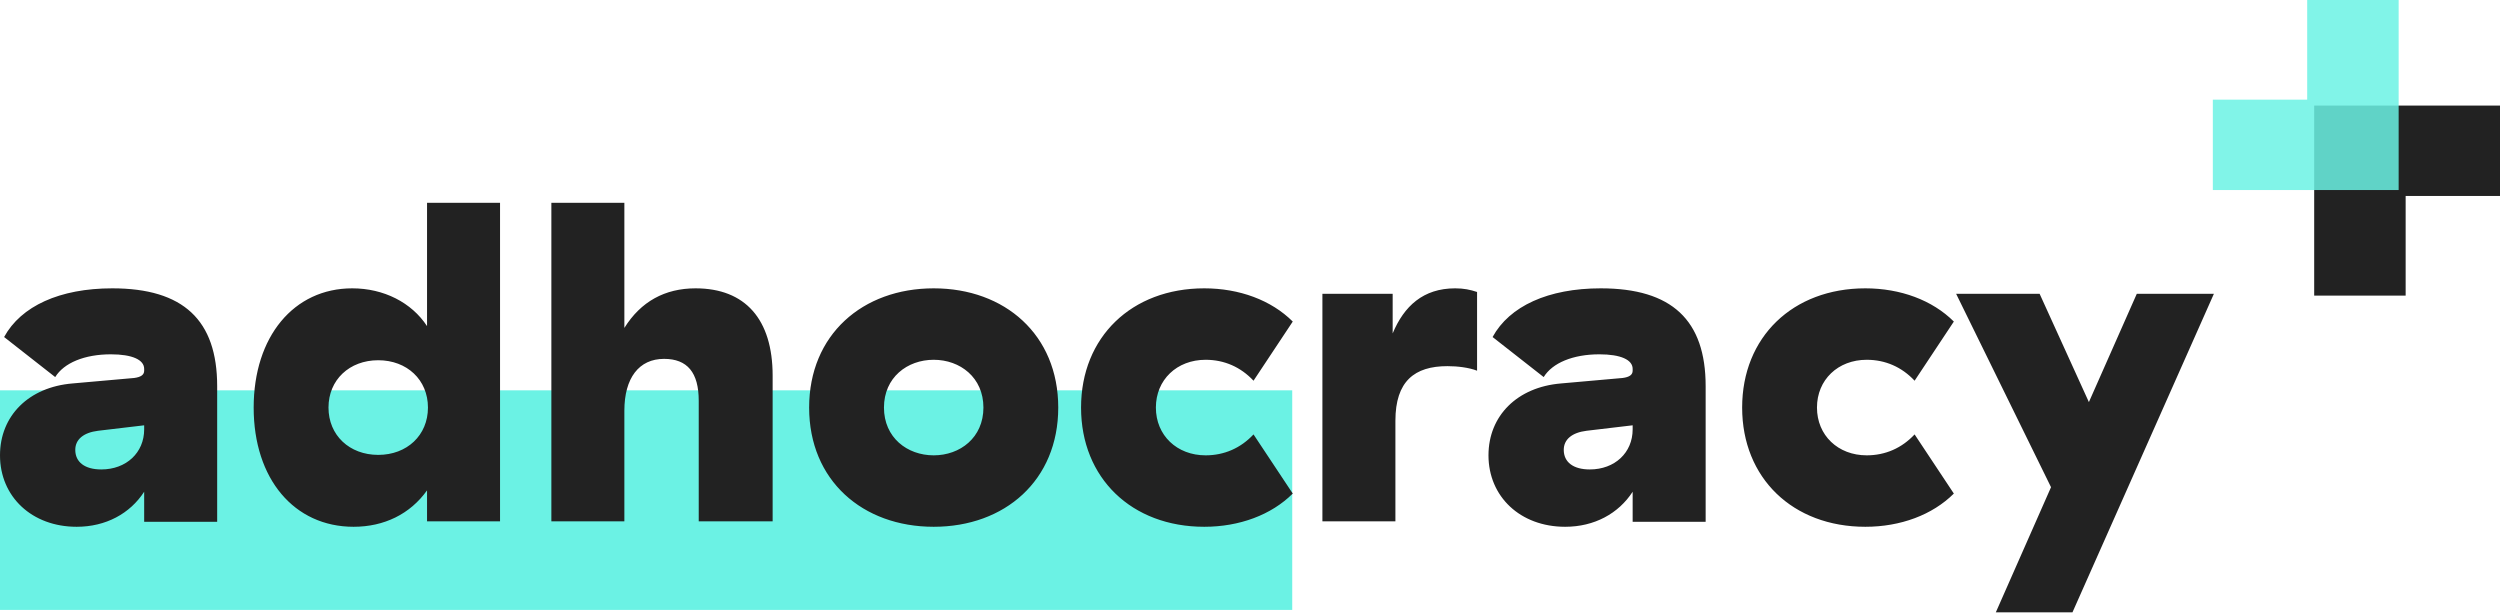
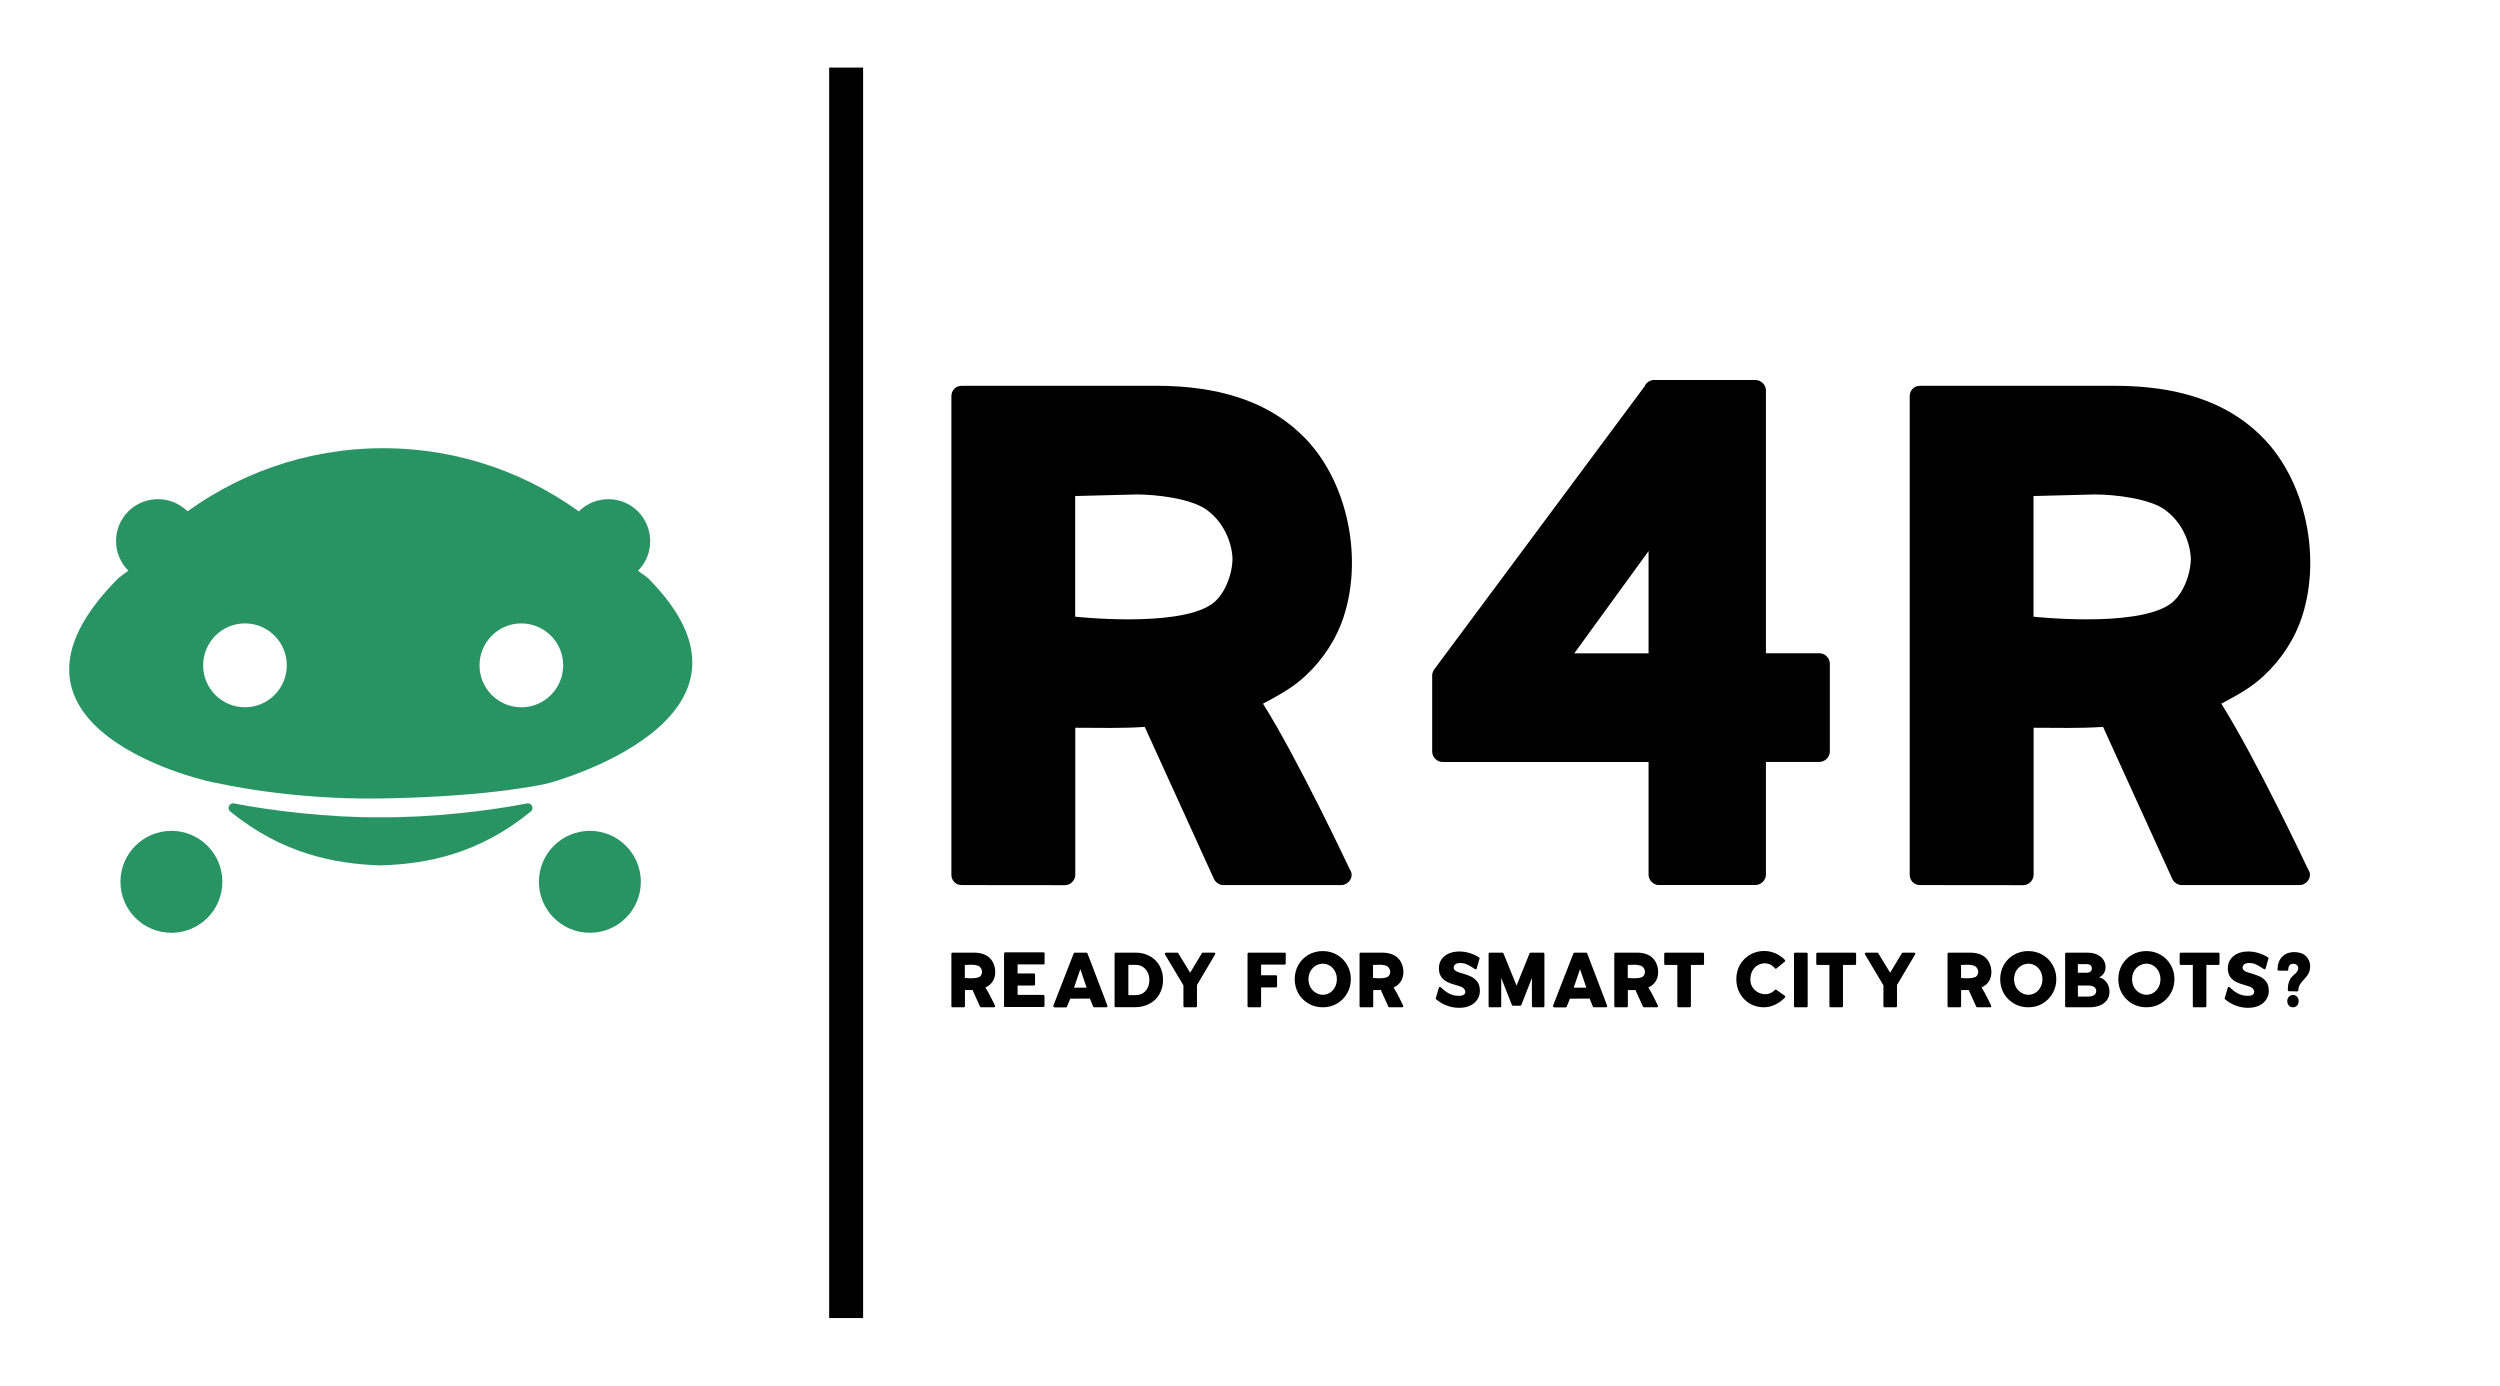
- <svg xmlns="http://www.w3.org/2000/svg" width="592px" height="145px" viewBox="0 0 592 145" version="1.1">
-   <g id="CI" stroke="none" stroke-width="1" fill="none" fill-rule="evenodd">
-     <g id="Logo-variante-1-MR" transform="translate(-1228, -1099)">
-       <g id="a+-logo-wide" transform="translate(1228, 1099)">
-         <rect id="Rectangle" fill="#6BF2E4" x="0" y="92.429" width="306" height="52" />
-         <polygon id="Combined-Shape" fill="#222222" transform="translate(570, 47.5) scale(-1, -1) rotate(-360) translate(-570, -47.5) " points="570.343 25 592 25 592 49.062 592 70 570.935 70 548 70 548 48.596 570.343 48.596" />
-         <polygon id="Combined-Shape" fill-opacity="0.85" fill="#6BF2E4" transform="translate(546, 22.5) rotate(-360) translate(-546, -22.5) " points="546.343 5.92361734e-12 568 5.92361734e-12 568 24.078 568 45 546.852 45 524 45 524 23.596 546.343 23.596" />
-         <path d="M482.981,69.571 L494.649,95.217 L505.993,69.571 L524.251,69.571 L490.76,145 L472.61,145 L485.682,115.367 L463.21,69.571 L482.981,69.571 Z M26.577,68.278 C43.431,68.278 51.426,75.821 51.426,91.446 L51.426,123.557 L34.14,123.557 L34.14,116.445 C30.791,121.617 25.065,124.742 18.15,124.742 C7.563,124.742 3.19744231e-13,117.63 3.19744231e-13,107.824 C3.19744231e-13,98.45 6.806,91.661 17.178,90.799 L31.763,89.506 C33.384,89.291 34.14,88.752 34.14,87.782 L34.14,87.351 C34.14,85.196 31.331,83.903 26.253,83.903 C19.987,83.903 15.125,85.95 13.073,89.291 L0.972,79.808 C4.97,72.481 14.153,68.278 26.577,68.278 Z M118.409,48.02 L118.409,123.449 L101.123,123.449 L101.123,116.122 C97.126,121.725 90.967,124.742 83.729,124.742 C69.684,124.742 60.069,113.428 60.069,96.51 C60.069,79.7 69.576,68.278 83.405,68.278 C90.859,68.278 97.45,71.619 101.123,77.222 L101.123,48.02 L118.409,48.02 Z M221.099,68.278 C237.952,68.278 250.593,79.269 250.593,96.51 C250.593,113.751 237.952,124.742 221.099,124.742 C204.245,124.742 191.604,113.751 191.604,96.51 C191.604,79.269 204.245,68.278 221.099,68.278 Z M285.165,68.278 C293.484,68.278 301.046,71.08 306.124,76.144 L296.833,90.153 C293.808,86.92 289.918,85.196 285.489,85.196 C278.682,85.196 273.713,89.937 273.713,96.51 C273.713,103.083 278.682,107.824 285.489,107.824 C289.918,107.824 293.808,106.1 296.833,102.868 L306.124,116.876 C301.046,121.94 293.484,124.742 285.165,124.742 C267.987,124.742 255.995,113.212 255.995,96.51 C255.995,79.808 267.987,68.278 285.165,68.278 Z M379.049,68.278 C395.903,68.278 403.898,75.821 403.898,91.446 L403.898,123.557 L386.612,123.557 L386.612,116.445 C383.263,121.617 377.537,124.742 370.622,124.742 C360.035,124.742 352.472,117.63 352.472,107.824 C352.472,98.45 359.278,91.661 369.65,90.799 L384.235,89.506 C385.856,89.291 386.612,88.752 386.612,87.782 L386.612,87.351 C386.612,85.196 383.803,83.903 378.725,83.903 C372.459,83.903 367.597,85.95 365.544,89.291 L353.444,79.808 C357.442,72.481 366.625,68.278 379.049,68.278 Z M441.711,68.278 C450.03,68.278 457.592,71.08 462.67,76.144 L453.379,90.153 C450.354,86.92 446.464,85.196 442.035,85.196 C435.229,85.196 430.259,89.937 430.259,96.51 C430.259,103.083 435.229,107.824 442.035,107.824 C446.464,107.824 450.354,106.1 453.379,102.868 L462.67,116.876 C457.592,121.94 450.03,124.742 441.711,124.742 C424.533,124.742 412.541,113.212 412.541,96.51 C412.541,79.808 424.533,68.278 441.711,68.278 Z M147.849,48.02 L147.849,77.653 C151.739,71.403 157.464,68.278 164.703,68.278 C176.479,68.278 182.961,75.606 182.961,88.967 L182.961,123.449 L165.459,123.449 L165.459,94.894 C165.459,88.213 162.758,84.98 157.248,84.98 C151.306,84.98 147.849,89.506 147.849,97.264 L147.849,123.449 L130.563,123.449 L130.563,48.02 L147.849,48.02 Z M344.585,68.278 C346.638,68.278 348.15,68.602 349.771,69.14 L349.771,87.782 C347.826,87.028 345.125,86.704 342.749,86.704 C334.97,86.704 330.432,90.26 330.432,99.635 L330.432,123.449 L313.146,123.449 L313.146,69.571 L329.784,69.571 L329.784,78.946 C332.485,72.481 337.023,68.278 344.585,68.278 Z M34.14,100.713 L23.228,102.006 C19.771,102.437 17.826,104.053 17.826,106.531 C17.826,109.441 20.095,111.165 23.984,111.165 C29.926,111.165 34.14,107.178 34.14,101.682 L34.14,100.713 Z M386.612,100.713 L375.7,102.006 C372.243,102.437 370.298,104.053 370.298,106.531 C370.298,109.441 372.567,111.165 376.456,111.165 C382.398,111.165 386.612,107.178 386.612,101.682 L386.612,100.713 Z M221.099,85.196 C214.832,85.196 209.322,89.398 209.322,96.51 C209.322,103.622 214.832,107.824 221.099,107.824 C227.365,107.824 232.875,103.622 232.875,96.51 C232.875,89.398 227.365,85.196 221.099,85.196 Z M89.563,85.304 C82.757,85.304 77.787,89.937 77.787,96.51 C77.787,103.083 82.757,107.717 89.563,107.717 C96.369,107.717 101.339,103.083 101.339,96.51 C101.339,89.937 96.369,85.304 89.563,85.304 Z" id="Combined-Shape" fill="#222222" fill-rule="nonzero" />
+ <svg xmlns="http://www.w3.org/2000/svg" version="1.1" id="Ebene_1" x="0px" y="0px" viewBox="0 0 2378.9 1318.5" style="enable-background:new 0 0 2378.9 1318.5;" xml:space="preserve">
+   <style type="text/css">
+ 	.st0{fill:none;}
+ 	.st1{fill:#299463;}
+ </style>
+   <rect class="st0" width="2378.9" height="1318.5" />
+   <g>
+     <g>
+       <path class="st1" d="M561.3,887.6c-26.8,0-48.5-21.7-48.5-48.5c0-26.8,21.7-48.5,48.5-48.5c26.8,0,48.5,21.7,48.5,48.5    C609.8,865.9,588.1,887.6,561.3,887.6L561.3,887.6z" />
+       <path class="st1" d="M163.1,887.6c-26.8,0-48.5-21.7-48.5-48.5c0-26.8,21.7-48.5,48.5-48.5c26.8,0,48.5,21.7,48.5,48.5    C211.6,865.9,189.9,887.6,163.1,887.6L163.1,887.6z" />
+     </g>
+     <rect x="789" y="64.3" width="32.3" height="1189.9" />
+     <path d="M915.2,842.2c-6.1,0-9.9-4.6-9.9-9.9V377c0-5.3,3.8-9.9,9.9-9.9h185.4c57.8,0,103.3,14.4,135.3,44.1   c47.1,42.6,63.1,123.1,40.3,182.4c-8.4,21.3-22.8,41-41,55.5c-10.6,8.4-22,14.4-33.4,20.5c32.7,51.7,82.1,156.6,82.1,156.6   c0.8,1.5,2.3,3.8,2.3,6.1c0,5.3-4.6,9.9-9.9,9.9h-112.5c-3,0-6.8-2.3-8.4-5.3l-66.1-145.2c-23.6,1.5-41.8,0.8-66.1,0.8v139.9   c0,5.3-4.6,9.9-9.9,9.9L915.2,842.2L915.2,842.2L915.2,842.2z M1023.1,586.8c0,0,95.7,10.6,129.2-11.4   c12.9-8.4,20.5-28.9,20.5-44.1c-0.8-16.7-9.1-34.2-22.8-44.8c-14.4-12.2-50.2-16-68.4-16l-58.5,1.5V586.8L1023.1,586.8   L1023.1,586.8z M1578.6,842.2c-5.3,0-9.9-4.6-9.9-9.9V725.1h-196c-5.3,0-9.9-4.6-9.9-9.9v-73c0-1.5,0.8-3,1.5-4.6l200.6-269.9   c1.5-3.8,5.3-6.1,9.1-6.1h96.5c5.3,0,9.9,4.6,9.9,9.9v250.1h50.9c5.3,0,9.9,4.6,9.9,9.9v83.6c0,5.3-4.6,9.9-9.9,9.9h-50.9v107.2   c0,5.3-4.6,9.9-9.9,9.9H1578.6L1578.6,842.2z M1498,621.7h70.7v-97.3L1498,621.7L1498,621.7z M1827.1,842.2c-6.1,0-9.9-4.6-9.9-9.9   V377c0-5.3,3.8-9.9,9.9-9.9h185.4c57.8,0,103.3,14.4,135.3,44.1c47.1,42.6,63.1,123.1,40.3,182.4c-8.4,21.3-22.8,41-41,55.5   c-10.6,8.4-22,14.4-33.4,20.5c32.7,51.7,82.1,156.6,82.1,156.6c0.8,1.5,2.3,3.8,2.3,6.1c0,5.3-4.6,9.9-9.9,9.9h-112.5   c-3,0-6.8-2.3-8.4-5.3l-66.1-145.2c-23.6,1.5-41.8,0.8-66.1,0.8v139.9c0,5.3-4.6,9.9-9.9,9.9L1827.1,842.2L1827.1,842.2   L1827.1,842.2z M1935,586.8c0,0,95.7,10.6,129.2-11.4c12.9-8.4,20.5-28.9,20.5-44.1c-0.8-16.7-9.1-34.2-22.8-44.8   c-14.4-12.2-50.2-16-68.4-16L1935,472V586.8L1935,586.8L1935,586.8z" />
+     <path d="M906.4,958.5c-0.7,0-1.1-0.5-1.1-1.1v-49.8c0-0.6,0.4-1.1,1.1-1.1h20.3c6.3,0,11.3,1.6,14.8,4.8c5.2,4.7,6.9,13.5,4.4,20   c-0.9,2.3-2.5,4.5-4.5,6.1c-1.2,0.9-2.4,1.6-3.7,2.2c3.6,5.7,9,17.1,9,17.1c0.1,0.2,0.2,0.4,0.2,0.7c0,0.6-0.5,1.1-1.1,1.1h-12.3   c-0.3,0-0.7-0.2-0.9-0.6l-7.2-15.9c-2.6,0.2-4.6,0.1-7.2,0.1v15.3c0,0.6-0.5,1.1-1.1,1.1L906.4,958.5L906.4,958.5L906.4,958.5z    M918.2,930.6c0,0,10.5,1.2,14.1-1.2c1.4-0.9,2.2-3.2,2.2-4.8c-0.1-1.8-1-3.7-2.5-4.9c-1.6-1.3-5.5-1.7-7.5-1.7l-6.4,0.2V930.6   L918.2,930.6L918.2,930.6z M955.4,958.5v-49.8c0-2.1,0.4-2.5,1.1-2.5h36.4c0.6,0,1.1,0.4,1.1,1v9.4c0,0.6-0.5,1.1-1.1,1.1h-24.6   v8.6h15.5c0.6,0,1.1,0.5,1.1,1.1v9.3c0,0.6-0.5,1.1-1.1,1.1h-15.5v8.9h24.5c0.6,0,1.1,0.5,1.1,1.1v9.3c0,0.6-0.5,1.1-1.1,1.1h-36.3   C955.8,958.2,955.4,957.7,955.4,958.5L955.4,958.5L955.4,958.5z M1003.3,958.5c-0.3,0-0.7-0.2-0.8-0.5c-0.2-0.2-0.2-0.7-0.2-1   l19.4-49.8c0.2-0.4,0.6-0.7,1-0.7h11.1c0.4,0,0.8,0.2,1,0.7l19,49.8c0.1,0.3,0.1,0.7-0.2,1c-0.2,0.3-0.5,0.5-0.8,0.5h-11.6   c-0.4,0-0.8-0.2-1-0.7l-3.1-7.6l-18.7,0.1l-3.1,7.6c-0.2,0.4-0.6,0.7-1,0.7H1003.3L1003.3,958.5L1003.3,958.5z M1022,939.8h12   l-6-17.6L1022,939.8L1022,939.8z M1061.7,958.5c-0.7,0-1.1-0.5-1.1-1.1v-49.8c0-0.6,0.4-1.1,1.1-1.1h18.9c5,0,9.6,1.1,13.5,3.3   c4,2.2,7.1,5.2,9.3,9.2c2.2,3.9,3.3,8.4,3.3,13.4c0,5.1-1.2,9.6-3.4,13.5c-2.2,4-5.4,7.1-9.5,9.2c-4,2.2-8.6,3.3-13.7,3.3H1061.7   L1061.7,958.5L1061.7,958.5z M1073.5,946.9h7.3c2.4,0,4.7-0.6,6.6-1.7c1.9-1.2,3.5-2.9,4.6-5.1c1.1-2.2,1.7-4.7,1.7-7.5   c0-2.7-0.6-5.3-1.7-7.5c-1.2-2.2-2.7-3.9-4.7-5.2c-2-1.2-4.3-1.8-6.8-1.8h-6.8V946.9L1073.5,946.9z M1127.1,958.5   c-0.6,0-1-0.5-1-1.1v-19.8l-17.6-29.5c-0.2-0.3-0.2-0.7,0.1-1.1c0.2-0.3,0.5-0.5,0.9-0.5h10.8c0.4,0,0.7,0.2,0.9,0.6l11.3,18.5   l11.1-18.5c0.2-0.3,0.5-0.6,0.9-0.6h10.9c0.3,0,0.7,0.2,0.9,0.5c0.2,0.3,0.2,0.7,0,1.1l-17.3,29.2v20.1c0,0.6-0.5,1.1-1.1,1.1   H1127.1L1127.1,958.5L1127.1,958.5z M1188.2,958.5c-0.6,0-1.1-0.5-1.1-1.1v-49.8c0-0.6,0.5-1.1,1.1-1.1h34.3c0.3,0,0.6,0.1,0.7,0.3   c0.2,0.2,0.3,0.4,0.3,0.7l-0.1,9.3c0,0.6-0.5,1.1-1.1,1.1H1200v10.1h14.1c0.6,0,1.1,0.5,1.1,1.1v9.4c0,0.6-0.5,1.1-1.1,1.1H1200   v17.8c0,0.6-0.4,1.1-1,1.1L1188.2,958.5L1188.2,958.5L1188.2,958.5z M1258.7,958.5c-5,0-9.6-1.2-13.5-3.5c-4.1-2.3-7.3-5.7-9.7-9.6   c-2.3-4.1-3.5-8.7-3.5-13.7c0-4.9,1.2-9.5,3.5-13.6c2.4-4.1,5.6-7.3,9.6-9.6c4.1-2.3,8.6-3.5,13.6-3.5c4.9,0,9.5,1.2,13.5,3.5   c4.1,2.3,7.3,5.6,9.6,9.6c2.4,4.1,3.6,8.6,3.6,13.6c0,5-1.2,9.6-3.6,13.6c-2.3,4.1-5.6,7.3-9.6,9.7   C1268.1,957.4,1263.6,958.5,1258.7,958.5L1258.7,958.5z M1258.8,946.6c2.4,0,4.7-0.7,6.6-1.9c2.1-1.3,3.7-3.1,4.9-5.4   c1.2-2.2,1.8-4.8,1.8-7.6c0-2.7-0.6-5.2-1.8-7.5c-1.2-2.2-2.8-4-4.9-5.3c-2-1.2-4.2-1.9-6.6-1.9c-2.5,0-4.7,0.7-6.8,1.9   c-2.2,1.3-3.8,3.1-5.1,5.3c-1.2,2.3-1.8,4.8-1.8,7.5c0,2.7,0.6,5.3,1.8,7.6c1.3,2.2,3,4.1,5.1,5.3   C1254.1,945.9,1256.3,946.6,1258.8,946.6L1258.8,946.6z M1294.8,958.5c-0.7,0-1.1-0.5-1.1-1.1v-49.8c0-0.6,0.4-1.1,1.1-1.1h20.3   c6.3,0,11.3,1.6,14.8,4.8c5.2,4.7,6.9,13.5,4.4,20c-0.9,2.3-2.5,4.5-4.5,6.1c-1.2,0.9-2.4,1.6-3.7,2.2c3.6,5.7,9,17.1,9,17.1   c0.1,0.2,0.2,0.4,0.2,0.7c0,0.6-0.5,1.1-1.1,1.1H1322c-0.3,0-0.7-0.2-0.9-0.6l-7.2-15.9c-2.6,0.2-4.6,0.1-7.2,0.1v15.3   c0,0.6-0.5,1.1-1.1,1.1L1294.8,958.5L1294.8,958.5L1294.8,958.5z M1306.6,930.6c0,0,10.5,1.2,14.1-1.2c1.4-0.9,2.2-3.2,2.2-4.8   c-0.1-1.8-1-3.7-2.5-4.9c-1.6-1.3-5.5-1.7-7.5-1.7l-6.4,0.2V930.6L1306.6,930.6L1306.6,930.6z M1388.4,959c-4,0-8-0.7-11.8-2.2   c-3.8-1.4-7.2-3.5-10.1-6c-0.3-0.3-0.4-0.8-0.2-1.2l2.9-9.9c0.2-0.3,0.4-0.6,0.7-0.6c0.3-0.1,0.7,0,0.9,0.2   c4.4,4.2,9.4,7.9,15.6,8.2c1.7,0.1,3.5,0.2,5.1-0.3c4.9-1.6,2.8-6.6-0.8-8.1c-1.2-0.5-3-1.1-5.2-1.7c-3.3-0.9-6.1-1.9-8.1-2.9   c-2.2-1-4.2-2.6-5.8-4.7c-1.6-2.2-2.4-5-2.4-8.4c0-3.2,0.8-6.1,2.5-8.5c1.7-2.4,4-4.3,6.9-5.6c2.9-1.2,6.3-1.9,10.1-1.9   c3.4,0,6.7,0.5,10.1,1.6c3.2,1,6.2,2.4,8.7,4.1c0.4,0.3,0.6,0.8,0.3,1.3l-2.7,9.3c-0.1,0.3-0.3,0.5-0.7,0.6   c-0.2,0.1-0.6,0.1-0.8-0.1c-3.7-2.3-7.5-5.2-11.9-5.7c-2.9-0.4-7.3-0.2-8.3,3.2c-1.2,4.5,5.3,5.7,8.3,6.6c3.3,1,6.1,2,8.2,3   c2.2,1.1,4.2,2.7,5.8,4.8c1.7,2.2,2.5,5.1,2.5,8.6c0,3.4-0.9,6.3-2.7,8.8c-1.7,2.5-4.1,4.3-7.1,5.7   C1395.5,958.4,1392.2,959,1388.4,959L1388.4,959L1388.4,959z M1417.6,958.5c-0.6,0-1.1-0.5-1.1-1.1v-49.8c0-0.6,0.5-1.1,1.1-1.1h12   c0.4,0,0.8,0.2,1,0.6l12.5,30.8l12.4-30.8c0.2-0.3,0.6-0.6,1-0.6h12c0.6,0,1.1,0.5,1.1,1.1v49.8c0,0.6-0.5,1.1-1.1,1.1h-9.7   c-0.6,0-1.1-0.5-1.1-1.1v-26.8l-10.1,25.8c-0.2,0.3-0.6,0.6-0.9,0.6h-7c-0.4,0-0.8-0.2-1-0.6l-10.2-25.8v26.8   c0,0.6-0.5,1.1-1.1,1.1H1417.6L1417.6,958.5L1417.6,958.5z M1478.8,958.5c-0.3,0-0.7-0.2-0.8-0.5c-0.2-0.2-0.2-0.7-0.2-1l19.4-49.8   c0.2-0.4,0.6-0.7,1-0.7h11.1c0.4,0,0.8,0.2,1,0.7l19,49.8c0.1,0.3,0.1,0.7-0.2,1c-0.2,0.3-0.5,0.5-0.8,0.5h-11.6   c-0.4,0-0.8-0.2-1-0.7l-3.1-7.6l-18.7,0.1l-3.1,7.6c-0.2,0.4-0.6,0.7-1,0.7H1478.8L1478.8,958.5L1478.8,958.5z M1497.5,939.8h12   l-6-17.6L1497.5,939.8L1497.5,939.8z M1537.2,958.5c-0.7,0-1.1-0.5-1.1-1.1v-49.8c0-0.6,0.4-1.1,1.1-1.1h20.3   c6.3,0,11.3,1.6,14.8,4.8c5.2,4.7,6.9,13.5,4.4,20c-0.9,2.3-2.5,4.5-4.5,6.1c-1.2,0.9-2.4,1.6-3.7,2.2c3.6,5.7,9,17.1,9,17.1   c0.1,0.2,0.2,0.4,0.2,0.7c0,0.6-0.5,1.1-1.1,1.1h-12.3c-0.3,0-0.7-0.2-0.9-0.6l-7.2-15.9c-2.6,0.2-4.6,0.1-7.2,0.1v15.3   c0,0.6-0.5,1.1-1.1,1.1L1537.2,958.5L1537.2,958.5L1537.2,958.5z M1549,930.6c0,0,10.5,1.2,14.1-1.2c1.4-0.9,2.2-3.2,2.2-4.8   c-0.1-1.8-1-3.7-2.5-4.9c-1.6-1.3-5.5-1.7-7.5-1.7l-6.4,0.2V930.6L1549,930.6L1549,930.6z M1597.1,958.5c-0.6,0-1-0.5-1-1.1v-39.2   h-11.4c-0.6,0-1.1-0.4-1.1-1v-9.6c0-0.6,0.5-1.1,1.1-1.1h35.7c0.7,0,1.1,0.5,1.1,1.1v9.6c0,0.6-0.4,1-1.1,1H1609v39.2   c0,0.6-0.5,1.1-1.1,1.1H1597.1L1597.1,958.5L1597.1,958.5z M1678.4,958.5c-4.9,0-9.4-1.2-13.4-3.5c-4-2.4-7.1-5.7-9.4-9.7   s-3.4-8.6-3.4-13.7c0-4.9,1.2-9.5,3.5-13.6c2.3-4,5.6-7.2,9.6-9.6c4.1-2.3,8.6-3.5,13.5-3.5c3.7,0,7.2,0.8,10.7,2.3   c3.5,1.6,6.5,3.7,9,6.3c0.3,0.4,0.3,1,0,1.4l-7.9,6.5c-0.2,0.2-0.5,0.4-0.8,0.4s-0.7-0.2-0.8-0.4c-4.2-5.2-11.1-6.2-16.8-2.7   c-5,3.1-6.8,8.7-6.6,14.4c0.2,5.7,4.4,10.6,9.9,12.3c5,1.5,9.9,0.3,13.5-3.5c0.2-0.2,0.5-0.3,0.8-0.2c0.3,0,0.6,0.1,0.7,0.3   l8.1,5.7c0.3,0.4,0.3,1,0,1.4c-2.7,2.8-5.8,5.2-9.3,6.8C1685.6,957.7,1682,958.5,1678.4,958.5L1678.4,958.5L1678.4,958.5z    M1708.2,958.5c-0.6,0-1.1-0.5-1.1-1.1v-49.8c0-0.6,0.5-1.1,1.1-1.1h10.8c0.6,0,1.1,0.5,1.1,1.1v49.8c0,0.6-0.5,1.1-1.1,1.1H1708.2   L1708.2,958.5z M1741.8,958.5c-0.6,0-1-0.5-1-1.1v-39.2h-11.4c-0.6,0-1.1-0.4-1.1-1v-9.6c0-0.6,0.5-1.1,1.1-1.1h35.7   c0.7,0,1.1,0.5,1.1,1.1v9.6c0,0.6-0.4,1-1.1,1h-11.4v39.2c0,0.6-0.5,1.1-1.1,1.1H1741.8L1741.8,958.5L1741.8,958.5z M1793.2,958.5   c-0.6,0-1-0.5-1-1.1v-19.8l-17.6-29.5c-0.2-0.3-0.2-0.7,0.1-1.1c0.2-0.3,0.5-0.5,0.9-0.5h10.8c0.4,0,0.7,0.2,0.9,0.6l11.3,18.5   l11.1-18.5c0.2-0.3,0.5-0.6,0.9-0.6h10.9c0.3,0,0.7,0.2,0.9,0.5c0.2,0.3,0.2,0.7,0,1.1l-17.3,29.2v20.1c0,0.6-0.5,1.1-1.1,1.1   H1793.2L1793.2,958.5z M1854.3,958.5c-0.7,0-1.1-0.5-1.1-1.1v-49.8c0-0.6,0.4-1.1,1.1-1.1h20.3c6.3,0,11.3,1.6,14.8,4.8   c5.2,4.7,6.9,13.5,4.4,20c-0.9,2.3-2.5,4.5-4.5,6.1c-1.2,0.9-2.4,1.6-3.7,2.2c3.6,5.7,9,17.1,9,17.1c0.1,0.2,0.2,0.4,0.2,0.7   c0,0.6-0.5,1.1-1.1,1.1h-12.3c-0.3,0-0.7-0.2-0.9-0.6l-7.2-15.9c-2.6,0.2-4.6,0.1-7.2,0.1v15.3c0,0.6-0.5,1.1-1.1,1.1L1854.3,958.5   L1854.3,958.5L1854.3,958.5z M1866.1,930.6c0,0,10.5,1.2,14.1-1.2c1.4-0.9,2.2-3.2,2.2-4.8c-0.1-1.8-1-3.7-2.5-4.9   c-1.6-1.3-5.5-1.7-7.5-1.7l-6.4,0.2L1866.1,930.6L1866.1,930.6L1866.1,930.6z M1930,958.5c-5,0-9.6-1.2-13.5-3.5   c-4.1-2.3-7.3-5.7-9.7-9.6c-2.3-4.1-3.5-8.7-3.5-13.7c0-4.9,1.2-9.5,3.5-13.6c2.4-4.1,5.6-7.3,9.6-9.6c4.1-2.3,8.6-3.5,13.6-3.5   c4.9,0,9.5,1.2,13.5,3.5c4.1,2.3,7.3,5.6,9.6,9.6c2.4,4.1,3.6,8.6,3.6,13.6c0,5-1.2,9.6-3.6,13.6c-2.3,4.1-5.6,7.3-9.6,9.7   C1939.5,957.4,1934.9,958.5,1930,958.5L1930,958.5L1930,958.5z M1930.2,946.6c2.4,0,4.7-0.7,6.6-1.9c2.1-1.3,3.7-3.1,4.9-5.4   c1.2-2.2,1.8-4.8,1.8-7.6c0-2.7-0.6-5.2-1.8-7.5c-1.2-2.2-2.8-4-4.9-5.3c-2-1.2-4.2-1.9-6.6-1.9c-2.5,0-4.7,0.7-6.8,1.9   c-2.2,1.3-3.8,3.1-5.1,5.3c-1.2,2.3-1.8,4.8-1.8,7.5c0,2.7,0.6,5.3,1.8,7.6c1.3,2.2,3,4.1,5.1,5.3   C1925.4,945.9,1927.7,946.6,1930.2,946.6L1930.2,946.6z M1966.2,958.5c-0.6,0-1.1-0.5-1.1-1.1v-49.8c0-0.6,0.5-1.1,1.1-1.1h19.9   c5.5,0,9.1,1.2,12.4,3.6c4.5,3.2,6.3,9.4,4.2,14.6c-1.1,2.7-2.9,4.1-5.4,5.4c3.6,0.5,5.8,2.8,7.1,4.5c1.9,2.5,2.9,5.5,2.9,9   c0,4.6-1.8,8.3-5.3,11c-3.4,2.6-8.1,3.9-13.8,3.9H1966.2L1966.2,958.5L1966.2,958.5z M1977.3,925.6h8.1c1.7,0,3-0.3,3.9-1.1   c0.8-0.7,1.2-1.7,1.2-3.1c0-1.2-0.4-2.2-1.2-2.9c-0.8-0.7-2.1-1.1-3.6-1.1h-8.5V925.6L1977.3,925.6z M1977.3,948.3h9.7   c2.5,0,4.4-0.5,5.8-1.5c1.2-0.9,1.9-2.2,1.9-3.9c0-1.6-0.7-2.7-1.9-3.7c-1.3-0.9-3.2-1.4-5.5-1.4h-10.1L1977.3,948.3L1977.3,948.3   L1977.3,948.3z M2042.4,958.5c-5,0-9.6-1.2-13.5-3.5c-4.1-2.3-7.3-5.7-9.7-9.6c-2.3-4.1-3.5-8.7-3.5-13.7c0-4.9,1.2-9.5,3.5-13.6   c2.4-4.1,5.6-7.3,9.6-9.6c4.1-2.3,8.6-3.5,13.6-3.5c4.9,0,9.5,1.2,13.5,3.5c4.1,2.3,7.3,5.6,9.6,9.6c2.4,4.1,3.6,8.6,3.6,13.6   c0,5-1.2,9.6-3.6,13.6c-2.3,4.1-5.6,7.3-9.6,9.7C2051.9,957.4,2047.3,958.5,2042.4,958.5L2042.4,958.5z M2042.5,946.6   c2.4,0,4.7-0.7,6.6-1.9c2.1-1.3,3.7-3.1,4.9-5.4c1.2-2.2,1.8-4.8,1.8-7.6c0-2.7-0.6-5.2-1.8-7.5c-1.2-2.2-2.8-4-4.9-5.3   c-2-1.2-4.2-1.9-6.6-1.9c-2.5,0-4.7,0.7-6.8,1.9c-2.2,1.3-3.8,3.1-5.1,5.3c-1.2,2.3-1.8,4.8-1.8,7.5c0,2.7,0.6,5.3,1.8,7.6   c1.3,2.2,3,4.1,5.1,5.3C2037.8,945.9,2040.1,946.6,2042.5,946.6L2042.5,946.6z M2087.6,958.5c-0.6,0-1-0.5-1-1.1v-39.2h-11.4   c-0.6,0-1.1-0.4-1.1-1v-9.6c0-0.6,0.5-1.1,1.1-1.1h35.7c0.7,0,1.1,0.5,1.1,1.1v9.6c0,0.6-0.4,1-1.1,1h-11.4v39.2   c0,0.6-0.5,1.1-1.1,1.1H2087.6L2087.6,958.5z M2139.1,959c-4,0-8-0.7-11.8-2.2c-3.8-1.4-7.2-3.5-10.1-6c-0.3-0.3-0.4-0.8-0.2-1.2   l2.9-9.9c0.2-0.3,0.4-0.6,0.7-0.6c0.3-0.1,0.7,0,0.9,0.2c4.4,4.2,9.4,7.9,15.6,8.2c1.7,0.1,3.5,0.2,5.1-0.3   c4.9-1.6,2.8-6.6-0.8-8.1c-1.2-0.5-3-1.1-5.2-1.7c-3.3-0.9-6.1-1.9-8.1-2.9c-2.2-1-4.2-2.6-5.8-4.7c-1.6-2.2-2.4-5-2.4-8.4   c0-3.2,0.8-6.1,2.5-8.5s4-4.3,6.9-5.6s6.3-1.9,10.1-1.9c3.4,0,6.7,0.5,10.1,1.6c3.2,1,6.2,2.4,8.7,4.1c0.4,0.3,0.6,0.8,0.3,1.3   l-2.7,9.3c-0.1,0.3-0.3,0.5-0.7,0.6c-0.2,0.1-0.6,0.1-0.8-0.1c-3.7-2.3-7.5-5.2-11.9-5.7c-2.9-0.4-7.3-0.2-8.3,3.2   c-1.2,4.5,5.3,5.7,8.3,6.6c3.3,1,6.1,2,8.2,3c2.2,1.1,4.2,2.7,5.8,4.8c1.7,2.2,2.5,5.1,2.5,8.6c0,3.4-0.9,6.3-2.7,8.8   c-1.7,2.5-4.1,4.3-7.1,5.7C2146.2,958.4,2142.9,959,2139.1,959L2139.1,959z M2178.1,943.2c-0.6,0-1.1-0.5-1.1-1.1   c0-3.2,0.3-6.2,1.6-9.1c1.1-2.7,3.2-4.5,5.2-6.2c2-1.7,4-4.6,2.7-7.3c-1-2.3-4.2-2.9-6.5-2c-2.1,0.9-2.5,3.2-2.6,5.2   c0,0.6-0.5,1-1.1,1l-8.1-0.1c-0.2,0-0.6-0.1-0.7-0.2c-0.2-0.2-0.3-0.5-0.3-0.8c0.1-5.2,1.6-9.3,4.4-12.2c4.3-4.5,11.1-5.2,17-3.7   c2.1,0.5,3.9,1.5,5.3,2.8c5.5,4.8,5.7,13.6,1.3,19.2c-3.2,4.2-8.2,7.6-8.2,13.6c0,0.6-0.5,1.1-1.1,1.1L2178.1,943.2L2178.1,943.2   L2178.1,943.2z M2181.9,958.5c-1.6,0-2.9-0.6-3.9-1.7c-1-1.2-1.5-2.5-1.5-4.2s0.5-3,1.5-4.1c1.1-1.1,2.3-1.7,3.9-1.7   s2.9,0.6,3.9,1.7c1,1.1,1.5,2.4,1.5,4.1s-0.5,3.1-1.5,4.2C2184.8,958,2183.4,958.5,2181.9,958.5L2181.9,958.5z" />
+     <g>
+       <g>
+         <path class="st1" d="M496.1,593.2c-22,0-39.8,17.9-39.8,39.9S474,673,496.1,673c22,0,39.8-17.9,39.8-39.9S518,593.2,496.1,593.2     L496.1,593.2z M233.1,593.2c-22,0-39.8,17.9-39.8,39.9S211,673,233.1,673c22,0,39.8-17.9,39.8-39.9S255.1,593.2,233.1,593.2     L233.1,593.2z M122.1,543c-7.8-7.8-11.7-18-11.7-28.2c0-10.2,3.9-20.4,11.7-28.2c7.8-7.8,18-11.6,28.2-11.6     c10.2,0,20.4,3.9,28.2,11.6l-9.3,6.9c53.9-41.9,121.7-67,195.4-67c73.7,0,141.4,25.1,195.4,67l-9.3-6.8     c7.8-7.8,18-11.7,28.2-11.7c10.2,0,20.4,3.9,28.2,11.7c7.7,7.8,11.6,18,11.6,28.2c0,10.2-3.8,20.4-11.6,28.2l9.3,6.8     c134.7,134.8-94.6,195.4-94.6,195.4s-50.3,12.7-158.6,14.5c-87.5,1.5-155.7-14.5-155.7-14.5c-6.6,0-238.7-51.3-94.6-195.4     L122.1,543L122.1,543z" />
      </g>
+       <path class="st1" d="M362.2,823.5c44.2-1.4,93.5-10.9,142.9-51.3c3.6-2.9,0.8-8.6-3.7-7.7c-33.6,6.7-90.6,13.7-139.3,13.2    c-48.7,0.5-105.7-6.5-139.3-13.2c-4.5-0.9-7.2,4.8-3.7,7.7C268.7,812.5,318.1,822,362.2,823.5z" />
    </g>
  </g>
</svg>
